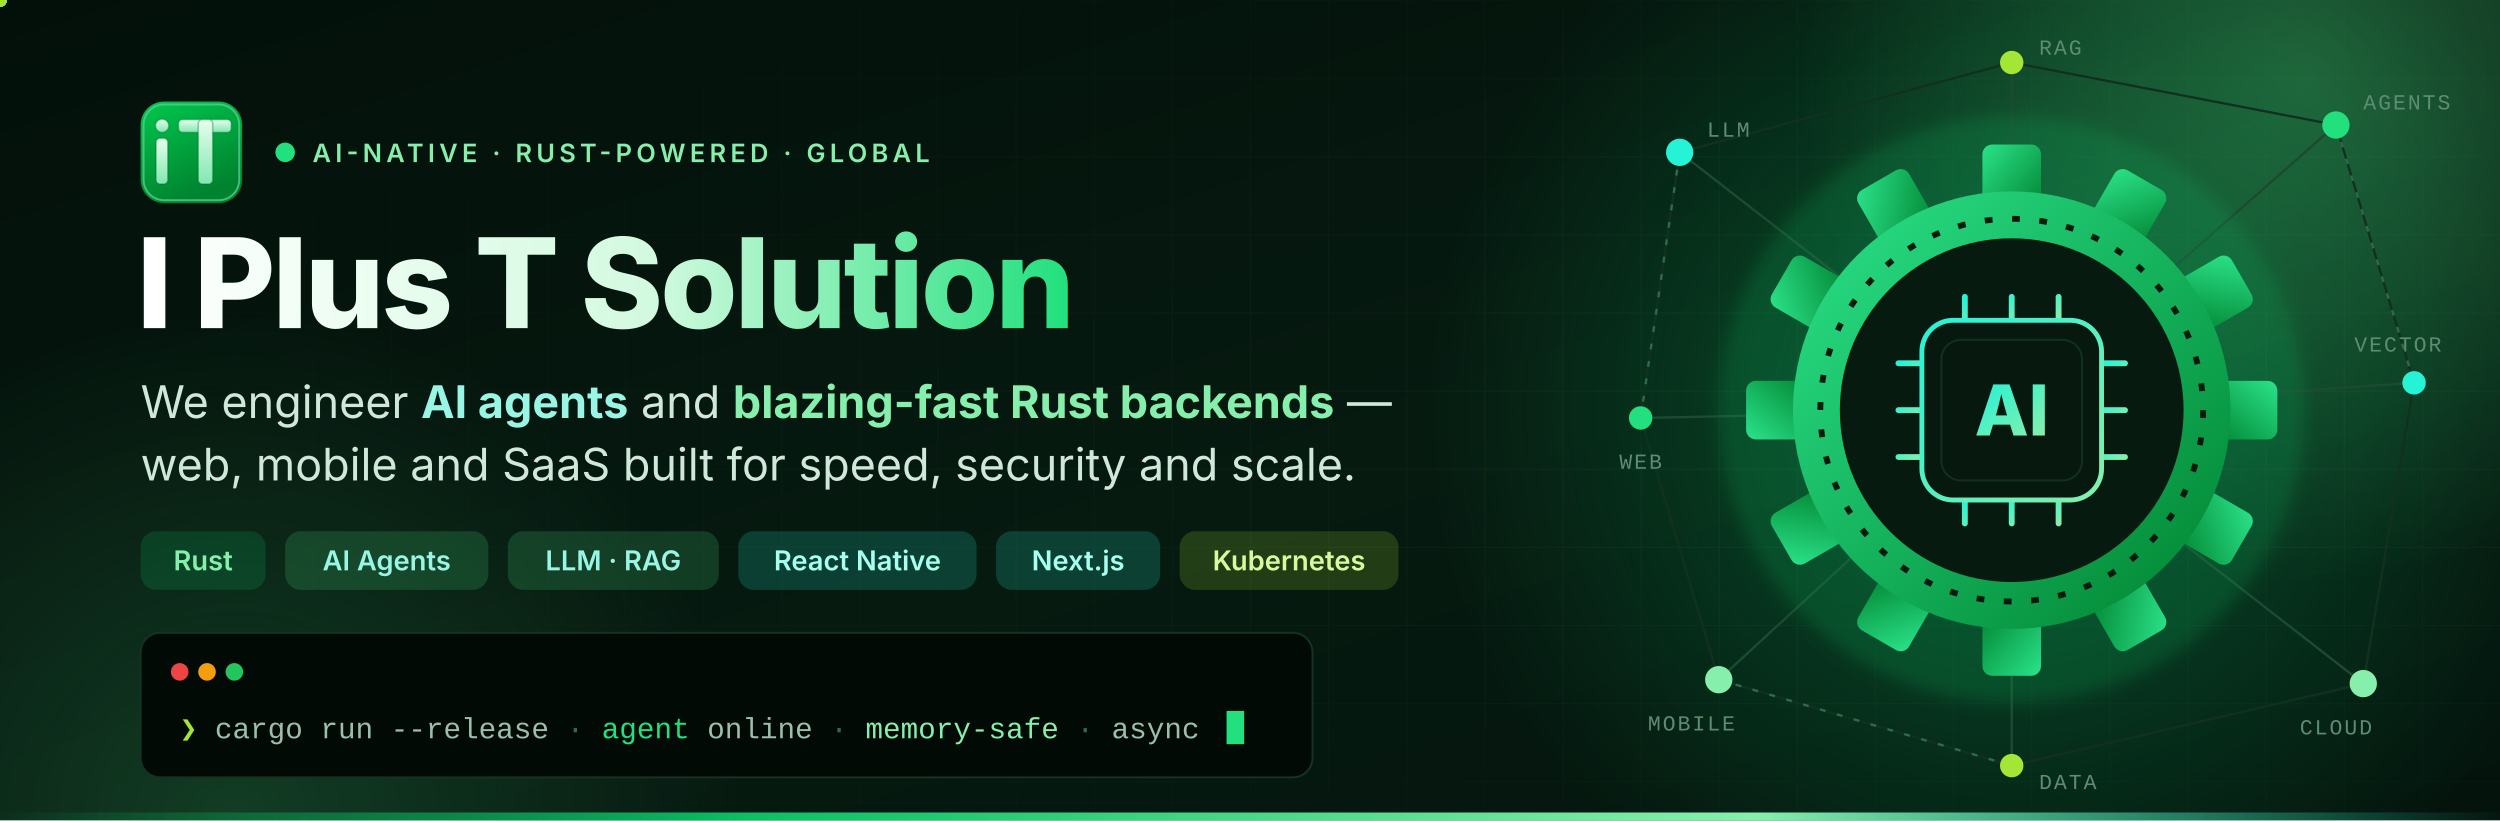
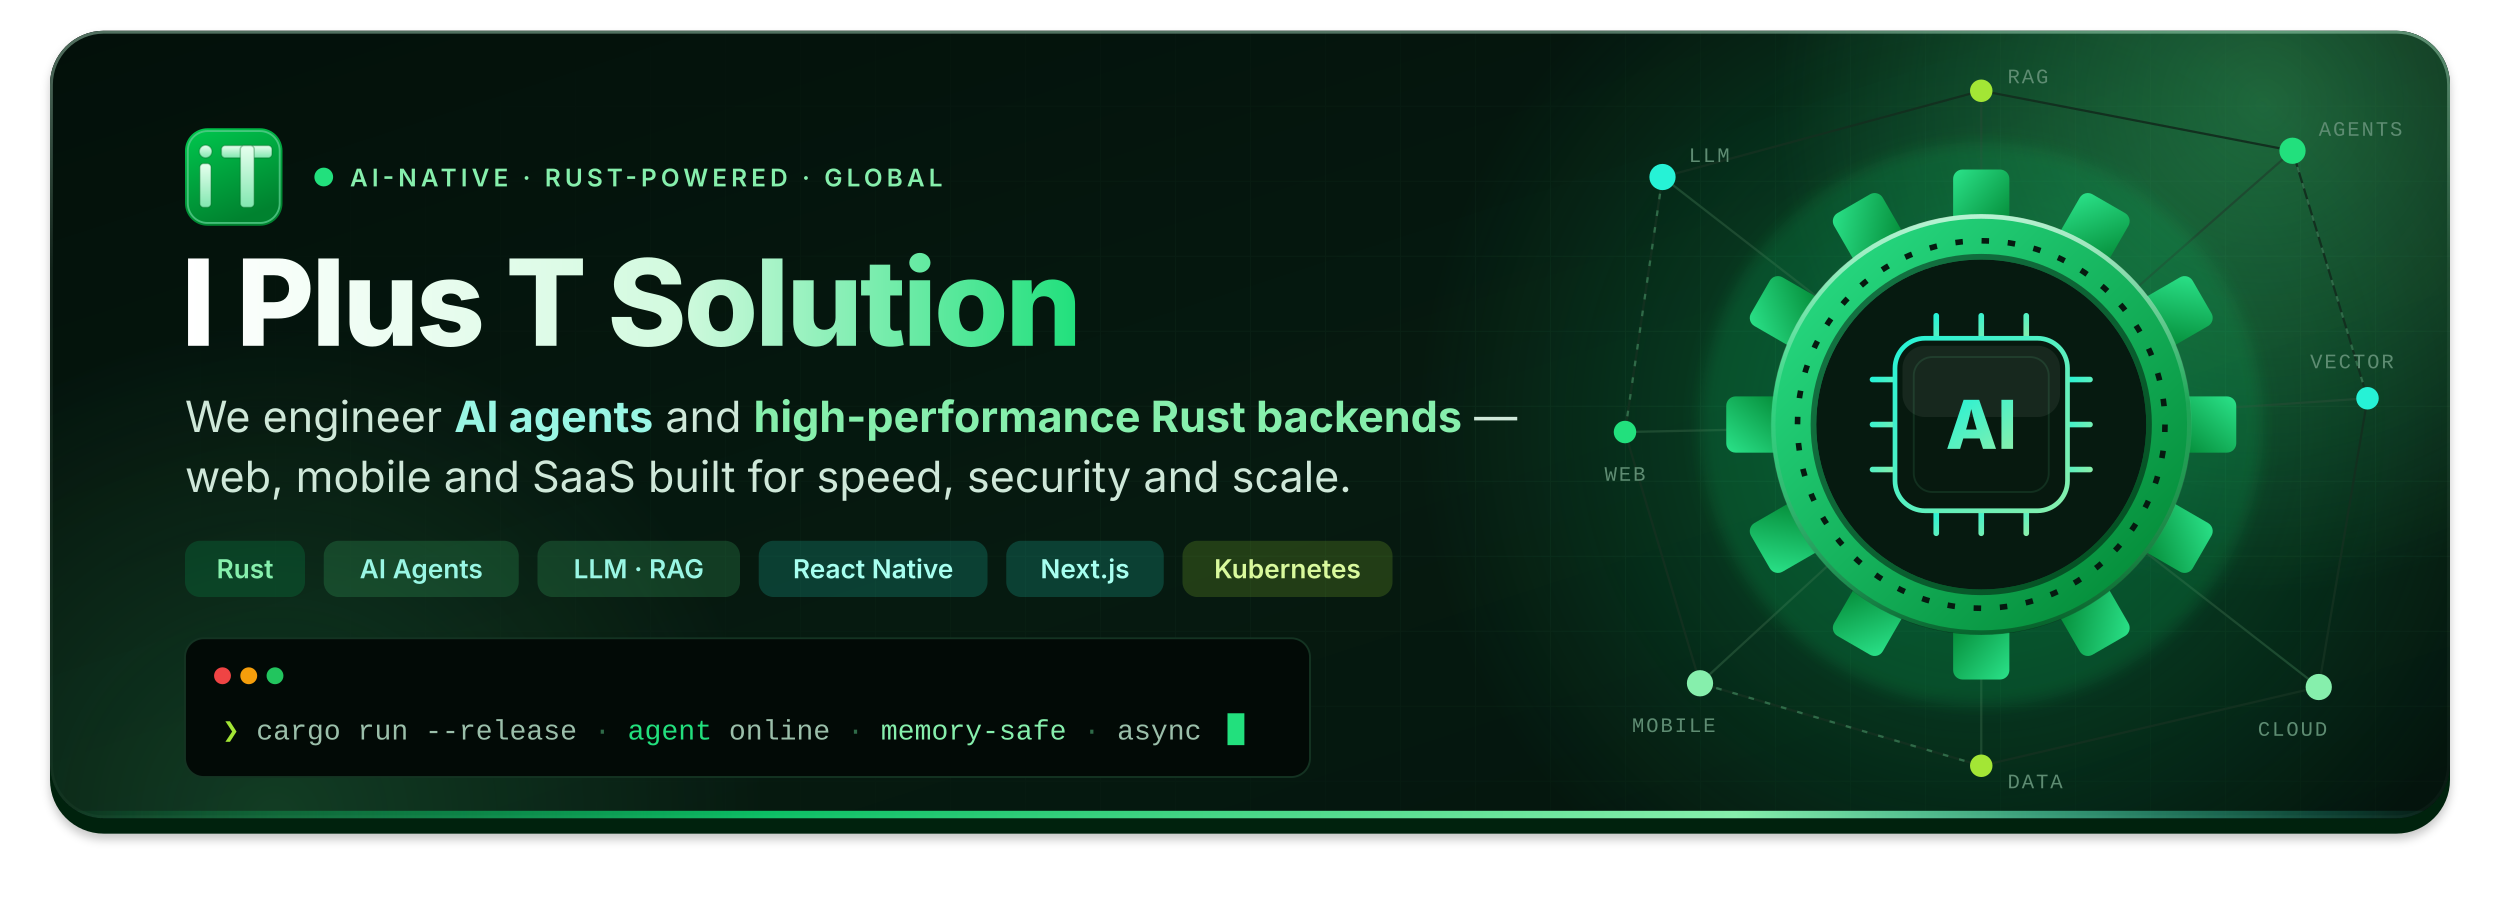
- <svg xmlns="http://www.w3.org/2000/svg" width="1280" height="420" viewBox="0 0 1280 420" role="img" aria-labelledby="title desc">
+ <svg xmlns="http://www.w3.org/2000/svg" width="1300" height="476" viewBox="0 0 1300 476" role="img" aria-labelledby="bt bd">
  <defs>
-     <linearGradient id="bg" x1="0" y1="0" x2="1" y2="1">
-       <stop offset="0" stop-color="#03100A" />
-       <stop offset="0.55" stop-color="#061A10" />
-       <stop offset="1" stop-color="#04140D" />
+     <filter id="bsh" x="-10%" y="-10%" width="120%" height="130%">
+       <feDropShadow dx="0" dy="12" stdDeviation="11" flood-color="#000" flood-opacity="0.32" />
+       <feDropShadow dx="0" dy="3" stdDeviation="2.5" flood-color="#000" flood-opacity="0.22" />
+     </filter>
+     <linearGradient id="bslab" x1="0" y1="0" x2="0" y2="1">
+       <stop offset="0" stop-color="#0B5A2E" />
+       <stop offset="1" stop-color="#03200F" />
    </linearGradient>
-     <radialGradient id="glowRust" cx="0.5" cy="0.5" r="0.5">
-       <stop offset="0" stop-color="#0BBF64" stop-opacity="0.35" />
-       <stop offset="1" stop-color="#0BBF64" stop-opacity="0" />
-     </radialGradient>
-     <radialGradient id="glowAI" cx="0.5" cy="0.5" r="0.5">
-       <stop offset="0" stop-color="#4ADE80" stop-opacity="0.35" />
-       <stop offset="1" stop-color="#4ADE80" stop-opacity="0" />
-     </radialGradient>
-     <linearGradient id="titleGrad" x1="0" y1="0" x2="1" y2="0">
-       <stop offset="0" stop-color="#FFFFFF" />
-       <stop offset="0.55" stop-color="#D2FADF" />
-       <stop offset="1" stop-color="#22E07D" />
+     <linearGradient id="bedge" x1="0" y1="0" x2="0" y2="1">
+       <stop offset="0" stop-color="#C9FFE0" stop-opacity="0.4" />
+       <stop offset="0.3" stop-color="#C9FFE0" stop-opacity="0.07" />
+       <stop offset="1" stop-color="#C9FFE0" stop-opacity="0.03" />
    </linearGradient>
-     <linearGradient id="rust" x1="0" y1="0" x2="1" y2="1">
-       <stop offset="0" stop-color="#2BE38A" />
-       <stop offset="1" stop-color="#00822F" />
-     </linearGradient>
-     <linearGradient id="ai" x1="0" y1="0" x2="1" y2="1">
-       <stop offset="0" stop-color="#26F2D6" />
-       <stop offset="1" stop-color="#86EFAC" />
-     </linearGradient>
-     <linearGradient id="line" x1="0" y1="0" x2="1" y2="0">
-       <stop offset="0" stop-color="#0BBF64" stop-opacity="0" />
-       <stop offset="0.3" stop-color="#0BBF64" />
-       <stop offset="0.7" stop-color="#86EFAC" />
-       <stop offset="1" stop-color="#26F2D6" stop-opacity="0" />
-     </linearGradient>
-     <pattern id="grid" width="40" height="40" patternUnits="userSpaceOnUse">
-       <path d="M40 0H0V40" fill="none" stroke="#12301F" stroke-width="1" />
-     </pattern>
-     <radialGradient id="gridFade" cx="0.75" cy="0.5" r="0.7">
-       <stop offset="0" stop-color="#fff" stop-opacity="0.9" />
-       <stop offset="1" stop-color="#fff" stop-opacity="0" />
-     </radialGradient>
-     <mask id="gridMask">
-       <rect width="1280" height="420" fill="url(#gridFade)" />
-     </mask>
-     <filter id="soft" x="-50%" y="-50%" width="200%" height="200%">
-       <feGaussianBlur stdDeviation="4" />
-     </filter>
-     <rect id="tooth" x="-15" y="-136" width="30" height="36" rx="5" />
-     <linearGradient id="logoBg" x1="0" y1="0" x2="0.4" y2="1">
-       <stop offset="0" stop-color="#00C84E" />
-       <stop offset="1" stop-color="#00822F" />
-     </linearGradient>
-     <linearGradient id="logoFg" x1="0" y1="0" x2="0" y2="1">
-       <stop offset="0" stop-color="#E6FFEE" />
-       <stop offset="1" stop-color="#82E7B0" />
-     </linearGradient>
-     <g id="logo">
-       <rect width="52" height="52" rx="12" fill="url(#logoBg)" />
-       <rect x="1.5" y="1.5" width="49" height="49" rx="10.5" fill="none" stroke="#57CC8B" stroke-opacity="0.8" />
-       <g fill="url(#logoFg)" stroke="#006621" stroke-opacity="0.35" stroke-width="0.8">
-         <circle cx="11" cy="12.4" r="3.4" />
-         <rect x="7.9" y="18.8" width="6" height="23.4" rx="2" />
-         <rect x="19.4" y="9.2" width="27" height="6.6" rx="2" />
-         <rect x="29.5" y="9.2" width="7.4" height="33" rx="2" />
-       </g>
-     </g>
+     <clipPath id="bclip">
+       <rect x="26" y="16" width="1248" height="409.5" rx="28" />
+     </clipPath>
  </defs>
-   <style>
+   <g filter="url(#bsh)">
+     <rect x="26" y="24" width="1248" height="409.5" rx="28" fill="url(#bslab)" />
+     <rect x="26" y="16" width="1248" height="409.5" rx="28" fill="#03100A" />
+   </g>
+   <g clip-path="url(#bclip)">
+     <svg x="26" y="16" width="1248" height="409.5" viewBox="0 0 1280 420">
+       <defs>
+         <linearGradient id="bg" x1="0" y1="0" x2="1" y2="1">
+           <stop offset="0" stop-color="#03100A" />
+           <stop offset="0.55" stop-color="#061A10" />
+           <stop offset="1" stop-color="#04140D" />
+         </linearGradient>
+         <radialGradient id="glowRust" cx="0.5" cy="0.5" r="0.5">
+           <stop offset="0" stop-color="#0BBF64" stop-opacity="0.35" />
+           <stop offset="1" stop-color="#0BBF64" stop-opacity="0" />
+         </radialGradient>
+         <radialGradient id="glowAI" cx="0.5" cy="0.5" r="0.5">
+           <stop offset="0" stop-color="#4ADE80" stop-opacity="0.35" />
+           <stop offset="1" stop-color="#4ADE80" stop-opacity="0" />
+         </radialGradient>
+         <linearGradient id="titleGrad" x1="0" y1="0" x2="1" y2="0">
+           <stop offset="0" stop-color="#FFFFFF" />
+           <stop offset="0.55" stop-color="#D2FADF" />
+           <stop offset="1" stop-color="#22E07D" />
+         </linearGradient>
+         <linearGradient id="rust" x1="0" y1="0" x2="1" y2="1">
+           <stop offset="0" stop-color="#2BE38A" />
+           <stop offset="1" stop-color="#00822F" />
+         </linearGradient>
+         <linearGradient id="ai" x1="0" y1="0" x2="1" y2="1">
+           <stop offset="0" stop-color="#26F2D6" />
+           <stop offset="1" stop-color="#86EFAC" />
+         </linearGradient>
+         <linearGradient id="line" x1="0" y1="0" x2="1" y2="0">
+           <stop offset="0" stop-color="#0BBF64" stop-opacity="0" />
+           <stop offset="0.3" stop-color="#0BBF64" />
+           <stop offset="0.7" stop-color="#86EFAC" />
+           <stop offset="1" stop-color="#26F2D6" stop-opacity="0" />
+         </linearGradient>
+         <pattern id="grid" width="40" height="40" patternUnits="userSpaceOnUse">
+           <path d="M40 0H0V40" fill="none" stroke="#12301F" stroke-width="1" />
+         </pattern>
+         <radialGradient id="gridFade" cx="0.75" cy="0.5" r="0.7">
+           <stop offset="0" stop-color="#fff" stop-opacity="0.9" />
+           <stop offset="1" stop-color="#fff" stop-opacity="0" />
+         </radialGradient>
+         <mask id="gridMask">
+           <rect width="1280" height="420" fill="url(#gridFade)" />
+         </mask>
+         <filter id="soft" x="-50%" y="-50%" width="200%" height="200%">
+           <feGaussianBlur stdDeviation="4" />
+         </filter>
+         <rect id="tooth" x="-15" y="-136" width="30" height="36" rx="5" />
+         <linearGradient id="logoBg" x1="0" y1="0" x2="0.4" y2="1">
+           <stop offset="0" stop-color="#00C84E" />
+           <stop offset="1" stop-color="#00822F" />
+         </linearGradient>
+         <linearGradient id="logoFg" x1="0" y1="0" x2="0" y2="1">
+           <stop offset="0" stop-color="#E6FFEE" />
+           <stop offset="1" stop-color="#82E7B0" />
+         </linearGradient>
+         <g id="logo">
+           <rect width="52" height="52" rx="12" fill="url(#logoBg)" />
+           <rect x="1.5" y="1.5" width="49" height="49" rx="10.5" fill="none" stroke="#57CC8B" stroke-opacity="0.8" />
+           <g fill="url(#logoFg)" stroke="#006621" stroke-opacity="0.35" stroke-width="0.8">
+             <circle cx="11" cy="12.4" r="3.4" />
+             <rect x="7.9" y="18.8" width="6" height="23.4" rx="2" />
+             <rect x="19.4" y="9.2" width="27" height="6.6" rx="2" />
+             <rect x="29.5" y="9.2" width="7.4" height="33" rx="2" />
+           </g>
+         </g>
+         <linearGradient id="gearHi" x1="0" y1="0" x2="0" y2="1">
+           <stop offset="0" stop-color="#E9FFF1" stop-opacity="0.75" />
+           <stop offset="0.45" stop-color="#E9FFF1" stop-opacity="0.08" />
+           <stop offset="1" stop-color="#000" stop-opacity="0.35" />
+         </linearGradient>
+       </defs>
+       <style>
    .sans { font-family: 'Segoe UI', Inter, -apple-system, BlinkMacSystemFont, 'Helvetica Neue', Helvetica, Arial, sans-serif; }
    .mono { font-family: 'JetBrains Mono', 'SFMono-Regular', Menlo, Consolas, 'Liberation Mono', monospace; }
    .edge { stroke: #1D4A30; stroke-width: 1.2; fill: none; }
    .node { animation: pulse 3.2s ease-in-out infinite; transform-box: fill-box; transform-origin: center; }
    .n2 { animation-delay: .6s; } .n3 { animation-delay: 1.2s; } .n4 { animation-delay: 1.8s; } .n5 { animation-delay: 2.4s; }
    .cursor { animation: blink 1.1s steps(1) infinite; }
    .spin { animation: spin 48s linear infinite; transform-origin: 1030px 210px; }
    @keyframes pulse { 0%,100% { opacity: .55; transform: scale(1); } 50% { opacity: 1; transform: scale(1.35); } }
    @keyframes blink { 0%,50% { opacity: 1; } 50.01%,100% { opacity: 0; } }
    @keyframes spin { to { transform: rotate(360deg); } }
    @media (prefers-reduced-motion: reduce) { .node, .cursor, .spin { animation: none; } .pulse { display: none; } }
  </style>
-   <rect width="1280" height="420" fill="url(#bg)" />
-   <rect width="1280" height="420" fill="url(#grid)" mask="url(#gridMask)" opacity="0.55" />
-   <circle cx="1030" cy="210" r="300" fill="url(#glowRust)" />
-   <circle cx="1180" cy="40" r="260" fill="url(#glowAI)" />
-   <circle cx="120" cy="420" r="260" fill="url(#glowAI)" opacity="0.5" />
-   <g class="edge">
-     <path id="e1" d="M860 78 L1030 210" />
-     <path id="e2" d="M840 214 L1030 210" />
-     <path id="e3" d="M880 348 L1030 210" />
-     <path id="e4" d="M1196 64 L1030 210" />
-     <path id="e5" d="M1236 196 L1030 210" />
-     <path id="e6" d="M1210 350 L1030 210" />
-     <path id="e7" d="M1030 32 L1030 210" />
-     <path id="e8" d="M1030 392 L1030 210" />
-     <path d="M860 78 L1030 32 L1196 64 L1236 196 L1210 350 L1030 392 L880 348 L840 214 Z" stroke="#12301F" />
-     <path d="M860 78 L840 214 M1196 64 L1236 196 M880 348 L1030 392" stroke="#2F6B48" stroke-dasharray="3 6" />
+       <rect width="1280" height="420" fill="url(#bg)" />
+       <rect width="1280" height="420" fill="url(#grid)" mask="url(#gridMask)" opacity="0.55" />
+       <circle cx="1030" cy="210" r="300" fill="url(#glowRust)" />
+       <circle cx="1180" cy="40" r="260" fill="url(#glowAI)" />
+       <circle cx="120" cy="420" r="260" fill="url(#glowAI)" opacity="0.5" />
+       <g class="edge">
+         <path id="e1" d="M860 78 L1030 210" />
+         <path id="e2" d="M840 214 L1030 210" />
+         <path id="e3" d="M880 348 L1030 210" />
+         <path id="e4" d="M1196 64 L1030 210" />
+         <path id="e5" d="M1236 196 L1030 210" />
+         <path id="e6" d="M1210 350 L1030 210" />
+         <path id="e7" d="M1030 32 L1030 210" />
+         <path id="e8" d="M1030 392 L1030 210" />
+         <path d="M860 78 L1030 32 L1196 64 L1236 196 L1210 350 L1030 392 L880 348 L840 214 Z" stroke="#12301F" />
+         <path d="M860 78 L840 214 M1196 64 L1236 196 M880 348 L1030 392" stroke="#2F6B48" stroke-dasharray="3 6" />
+       </g>
+       <g class="pulse">
+         <circle r="3.5" fill="#26F2D6">
+           <animateMotion dur="2.6s" repeatCount="indefinite">
+             <mpath href="#e1" />
+           </animateMotion>
+         </circle>
+         <circle r="3.5" fill="#22E07D">
+           <animateMotion dur="3.1s" repeatCount="indefinite">
+             <mpath href="#e2" />
+           </animateMotion>
+         </circle>
+         <circle r="3.5" fill="#86EFAC">
+           <animateMotion dur="2.8s" repeatCount="indefinite">
+             <mpath href="#e3" />
+           </animateMotion>
+         </circle>
+         <circle r="3.5" fill="#22E07D">
+           <animateMotion dur="2.4s" repeatCount="indefinite">
+             <mpath href="#e4" />
+           </animateMotion>
+         </circle>
+         <circle r="3.5" fill="#26F2D6">
+           <animateMotion dur="3.3s" repeatCount="indefinite">
+             <mpath href="#e5" />
+           </animateMotion>
+         </circle>
+         <circle r="3.5" fill="#86EFAC">
+           <animateMotion dur="2.9s" repeatCount="indefinite">
+             <mpath href="#e6" />
+           </animateMotion>
+         </circle>
+         <circle r="3.5" fill="#A3E635">
+           <animateMotion dur="2.2s" repeatCount="indefinite">
+             <mpath href="#e7" />
+           </animateMotion>
+         </circle>
+         <circle r="3.5" fill="#A3E635">
+           <animateMotion dur="2.7s" repeatCount="indefinite">
+             <mpath href="#e8" />
+           </animateMotion>
+         </circle>
+       </g>
+       <g>
+         <circle cx="860" cy="78" r="7" fill="#26F2D6" class="node" />
+         <circle cx="840" cy="214" r="6" fill="#22E07D" class="node n2" />
+         <circle cx="880" cy="348" r="7" fill="#86EFAC" class="node n3" />
+         <circle cx="1030" cy="32" r="6" fill="#A3E635" class="node n4" />
+         <circle cx="1196" cy="64" r="7" fill="#22E07D" class="node n5" />
+         <circle cx="1236" cy="196" r="6" fill="#26F2D6" class="node n2" />
+         <circle cx="1210" cy="350" r="7" fill="#86EFAC" class="node n4" />
+         <circle cx="1030" cy="392" r="6" fill="#A3E635" class="node n3" />
+       </g>
+       <g class="mono" font-size="11" fill="#5E8C72" letter-spacing="1">
+         <text x="874" y="70">LLM</text>
+         <text x="1210" y="56">AGENTS</text>
+         <text x="1044" y="28">RAG</text>
+         <text x="1250" y="192" text-anchor="end" dy="-12">VECTOR</text>
+         <text x="1196" y="376" text-anchor="middle">CLOUD</text>
+         <text x="1044" y="404">DATA</text>
+         <text x="866" y="374" text-anchor="middle">MOBILE</text>
+         <text x="840" y="240" text-anchor="middle">WEB</text>
+       </g>
+       <circle cx="1030" cy="210" r="150" fill="#0BBF64" opacity="0.18" filter="url(#soft)" />
+       <g class="spin">
+         <g transform="translate(1030 210)" fill="url(#rust)">
+           <use href="#tooth" />
+           <use href="#tooth" transform="rotate(30)" />
+           <use href="#tooth" transform="rotate(60)" />
+           <use href="#tooth" transform="rotate(90)" />
+           <use href="#tooth" transform="rotate(120)" />
+           <use href="#tooth" transform="rotate(150)" />
+           <use href="#tooth" transform="rotate(180)" />
+           <use href="#tooth" transform="rotate(210)" />
+           <use href="#tooth" transform="rotate(240)" />
+           <use href="#tooth" transform="rotate(270)" />
+           <use href="#tooth" transform="rotate(300)" />
+           <use href="#tooth" transform="rotate(330)" />
+           <circle r="112" />
+           <circle r="88" fill="#061A10" />
+           <circle r="98" fill="none" stroke="#061A10" stroke-width="3" stroke-dasharray="4 10" />
+         </g>
+       </g>
+       <circle cx="1030" cy="210" r="111" fill="none" stroke="url(#gearHi)" stroke-width="2.5" />
+       <circle cx="1030" cy="210" r="89.5" fill="none" stroke="#000" stroke-opacity="0.45" stroke-width="3" />
+       <g transform="translate(1030 210)">
+         <g stroke="url(#ai)" stroke-width="3" stroke-linecap="round">
+           <path d="M-24 -58 V-46 M0 -58 V-46 M24 -58 V-46" />
+           <path d="M-24 46 V58 M0 46 V58 M24 46 V58" />
+           <path d="M-58 -24 H-46 M-58 0 H-46 M-58 24 H-46" />
+           <path d="M46 -24 H58 M46 0 H58 M46 24 H58" />
+         </g>
+         <rect x="-46" y="-46" width="92" height="92" rx="16" fill="#07190F" stroke="url(#ai)" stroke-width="2.5" />
+         <rect x="-36" y="-36" width="72" height="72" rx="10" fill="none" stroke="#12301F" />
+         <rect x="-42" y="-42" width="84" height="38" rx="12" fill="#E9FFF1" fill-opacity="0.07" />
+         <text class="sans" y="13" text-anchor="middle" font-size="36" font-weight="800" fill="url(#ai)">AI</text>
+       </g>
+       <g class="sans">
+         <g>
+           <use href="#logo" x="72" y="52" />
+           <circle cx="146" cy="78" r="5" fill="#22E07D" class="node" />
+           <text x="160" y="83" font-size="13" font-weight="600" letter-spacing="2.2" fill="#86EFAC">AI-NATIVE · RUST-POWERED · GLOBAL</text>
+         </g>
+         <text x="70" y="168" font-size="64" font-weight="800" letter-spacing="-1.5" fill="url(#titleGrad)">I Plus T Solution</text>
+         <g font-size="23" fill="#CFE8D9">
+           <text x="72" y="214">We engineer <tspan fill="#99F6E4" font-weight="700">AI agents</tspan> and <tspan fill="#86EFAC" font-weight="700">high-performance Rust backends</tspan> —</text>
+           <text x="72" y="246">web, mobile and SaaS built for speed, security and scale.</text>
+         </g>
+         <g font-size="14" font-weight="600" text-anchor="middle">
+           <rect x="72" y="272" width="64" height="30" rx="8" fill="#0BBF64" fill-opacity="0.18" />
+           <text x="104" y="292" fill="#86EFAC">Rust</text>
+           <rect x="146" y="272" width="104" height="30" rx="8" fill="#4ADE80" fill-opacity="0.18" />
+           <text x="198" y="292" fill="#99F6E4">AI Agents</text>
+           <rect x="260" y="272" width="108" height="30" rx="8" fill="#4ADE80" fill-opacity="0.18" />
+           <text x="314" y="292" fill="#99F6E4">LLM · RAG</text>
+           <rect x="378" y="272" width="122" height="30" rx="8" fill="#26F2D6" fill-opacity="0.18" />
+           <text x="439" y="292" fill="#A7FFF0">React Native</text>
+           <rect x="510" y="272" width="84" height="30" rx="8" fill="#26F2D6" fill-opacity="0.18" />
+           <text x="552" y="292" fill="#A7FFF0">Next.js</text>
+           <rect x="604" y="272" width="112" height="30" rx="8" fill="#A3E635" fill-opacity="0.18" />
+           <text x="660" y="292" fill="#D9F99D">Kubernetes</text>
+         </g>
+         <g>
+           <rect x="72" y="324" width="600" height="74" rx="10" fill="#020A06" stroke="#143322" />
+           <circle cx="92" cy="344" r="4.5" fill="#EF4444" />
+           <circle cx="106" cy="344" r="4.5" fill="#F59E0B" />
+           <circle cx="120" cy="344" r="4.5" fill="#22C55E" />
+           <text class="mono" x="92" y="378" font-size="15" fill="#9BBFAA">
+             <tspan fill="#A3E635">❯</tspan> cargo run --release <tspan fill="#2F6B48">·</tspan>
+             <tspan fill="#22E07D">agent</tspan> online <tspan fill="#2F6B48">·</tspan>
+             <tspan fill="#86EFAC">memory-safe</tspan>
+             <tspan fill="#2F6B48">·</tspan> async</text>
+           <rect x="628" y="364" width="9" height="17" fill="#22E07D" class="cursor" />
+         </g>
+       </g>
+       <rect y="416" width="1280" height="4" fill="url(#line)" />
+     </svg>
  </g>
-   <g class="pulse">
-     <circle r="3.5" fill="#26F2D6">
-       <animateMotion dur="2.6s" repeatCount="indefinite">
-         <mpath href="#e1" />
-       </animateMotion>
-     </circle>
-     <circle r="3.5" fill="#22E07D">
-       <animateMotion dur="3.1s" repeatCount="indefinite">
-         <mpath href="#e2" />
-       </animateMotion>
-     </circle>
-     <circle r="3.5" fill="#86EFAC">
-       <animateMotion dur="2.8s" repeatCount="indefinite">
-         <mpath href="#e3" />
-       </animateMotion>
-     </circle>
-     <circle r="3.5" fill="#22E07D">
-       <animateMotion dur="2.4s" repeatCount="indefinite">
-         <mpath href="#e4" />
-       </animateMotion>
-     </circle>
-     <circle r="3.5" fill="#26F2D6">
-       <animateMotion dur="3.3s" repeatCount="indefinite">
-         <mpath href="#e5" />
-       </animateMotion>
-     </circle>
-     <circle r="3.5" fill="#86EFAC">
-       <animateMotion dur="2.9s" repeatCount="indefinite">
-         <mpath href="#e6" />
-       </animateMotion>
-     </circle>
-     <circle r="3.5" fill="#A3E635">
-       <animateMotion dur="2.2s" repeatCount="indefinite">
-         <mpath href="#e7" />
-       </animateMotion>
-     </circle>
-     <circle r="3.5" fill="#A3E635">
-       <animateMotion dur="2.7s" repeatCount="indefinite">
-         <mpath href="#e8" />
-       </animateMotion>
-     </circle>
-   </g>
-   <g>
-     <circle cx="860" cy="78" r="7" fill="#26F2D6" class="node" />
-     <circle cx="840" cy="214" r="6" fill="#22E07D" class="node n2" />
-     <circle cx="880" cy="348" r="7" fill="#86EFAC" class="node n3" />
-     <circle cx="1030" cy="32" r="6" fill="#A3E635" class="node n4" />
-     <circle cx="1196" cy="64" r="7" fill="#22E07D" class="node n5" />
-     <circle cx="1236" cy="196" r="6" fill="#26F2D6" class="node n2" />
-     <circle cx="1210" cy="350" r="7" fill="#86EFAC" class="node n4" />
-     <circle cx="1030" cy="392" r="6" fill="#A3E635" class="node n3" />
-   </g>
-   <g class="mono" font-size="11" fill="#5E8C72" letter-spacing="1">
-     <text x="874" y="70">LLM</text>
-     <text x="1210" y="56">AGENTS</text>
-     <text x="1044" y="28">RAG</text>
-     <text x="1250" y="192" text-anchor="end" dy="-12">VECTOR</text>
-     <text x="1196" y="376" text-anchor="middle">CLOUD</text>
-     <text x="1044" y="404">DATA</text>
-     <text x="866" y="374" text-anchor="middle">MOBILE</text>
-     <text x="840" y="240" text-anchor="middle">WEB</text>
-   </g>
-   <circle cx="1030" cy="210" r="150" fill="#0BBF64" opacity="0.18" filter="url(#soft)" />
-   <g class="spin">
-     <g transform="translate(1030 210)" fill="url(#rust)">
-       <use href="#tooth" />
-       <use href="#tooth" transform="rotate(30)" />
-       <use href="#tooth" transform="rotate(60)" />
-       <use href="#tooth" transform="rotate(90)" />
-       <use href="#tooth" transform="rotate(120)" />
-       <use href="#tooth" transform="rotate(150)" />
-       <use href="#tooth" transform="rotate(180)" />
-       <use href="#tooth" transform="rotate(210)" />
-       <use href="#tooth" transform="rotate(240)" />
-       <use href="#tooth" transform="rotate(270)" />
-       <use href="#tooth" transform="rotate(300)" />
-       <use href="#tooth" transform="rotate(330)" />
-       <circle r="112" />
-       <circle r="88" fill="#061A10" />
-       <circle r="98" fill="none" stroke="#061A10" stroke-width="3" stroke-dasharray="4 10" />
-     </g>
-   </g>
-   <g transform="translate(1030 210)">
-     <g stroke="url(#ai)" stroke-width="3" stroke-linecap="round">
-       <path d="M-24 -58 V-46 M0 -58 V-46 M24 -58 V-46" />
-       <path d="M-24 46 V58 M0 46 V58 M24 46 V58" />
-       <path d="M-58 -24 H-46 M-58 0 H-46 M-58 24 H-46" />
-       <path d="M46 -24 H58 M46 0 H58 M46 24 H58" />
-     </g>
-     <rect x="-46" y="-46" width="92" height="92" rx="16" fill="#07190F" stroke="url(#ai)" stroke-width="2.5" />
-     <rect x="-36" y="-36" width="72" height="72" rx="10" fill="none" stroke="#12301F" />
-     <text class="sans" y="13" text-anchor="middle" font-size="36" font-weight="800" fill="url(#ai)">AI</text>
-   </g>
-   <g class="sans">
-     <g>
-       <use href="#logo" x="72" y="52" />
-       <circle cx="146" cy="78" r="5" fill="#22E07D" class="node" />
-       <text x="160" y="83" font-size="13" font-weight="600" letter-spacing="2.2" fill="#86EFAC">AI-NATIVE · RUST-POWERED · GLOBAL</text>
-     </g>
-     <text x="70" y="168" font-size="64" font-weight="800" letter-spacing="-1.5" fill="url(#titleGrad)">I Plus T Solution</text>
-     <g font-size="23" fill="#CFE8D9">
-       <text x="72" y="214">We engineer <tspan fill="#99F6E4" font-weight="700">AI agents</tspan> and <tspan fill="#86EFAC" font-weight="700">blazing-fast Rust backends</tspan> —</text>
-       <text x="72" y="246">web, mobile and SaaS built for speed, security and scale.</text>
-     </g>
-     <g font-size="14" font-weight="600" text-anchor="middle">
-       <rect x="72" y="272" width="64" height="30" rx="8" fill="#0BBF64" fill-opacity="0.18" />
-       <text x="104" y="292" fill="#86EFAC">Rust</text>
-       <rect x="146" y="272" width="104" height="30" rx="8" fill="#4ADE80" fill-opacity="0.18" />
-       <text x="198" y="292" fill="#99F6E4">AI Agents</text>
-       <rect x="260" y="272" width="108" height="30" rx="8" fill="#4ADE80" fill-opacity="0.18" />
-       <text x="314" y="292" fill="#99F6E4">LLM · RAG</text>
-       <rect x="378" y="272" width="122" height="30" rx="8" fill="#26F2D6" fill-opacity="0.18" />
-       <text x="439" y="292" fill="#A7FFF0">React Native</text>
-       <rect x="510" y="272" width="84" height="30" rx="8" fill="#26F2D6" fill-opacity="0.18" />
-       <text x="552" y="292" fill="#A7FFF0">Next.js</text>
-       <rect x="604" y="272" width="112" height="30" rx="8" fill="#A3E635" fill-opacity="0.18" />
-       <text x="660" y="292" fill="#D9F99D">Kubernetes</text>
-     </g>
-     <g>
-       <rect x="72" y="324" width="600" height="74" rx="10" fill="#020A06" stroke="#143322" />
-       <circle cx="92" cy="344" r="4.5" fill="#EF4444" />
-       <circle cx="106" cy="344" r="4.5" fill="#F59E0B" />
-       <circle cx="120" cy="344" r="4.5" fill="#22C55E" />
-       <text class="mono" x="92" y="378" font-size="15" fill="#9BBFAA">
-         <tspan fill="#A3E635">❯</tspan> cargo run --release <tspan fill="#2F6B48">·</tspan>
-         <tspan fill="#22E07D">agent</tspan> online <tspan fill="#2F6B48">·</tspan>
-         <tspan fill="#86EFAC">memory-safe</tspan>
-         <tspan fill="#2F6B48">·</tspan> async</text>
-       <rect x="628" y="364" width="9" height="17" fill="#22E07D" class="cursor" />
-     </g>
-   </g>
-   <rect y="416" width="1280" height="4" fill="url(#line)" />
+   <rect x="26.75" y="16.75" width="1246.5" height="408.0" rx="27.25" fill="none" stroke="url(#bedge)" stroke-width="1.5" />
</svg>
